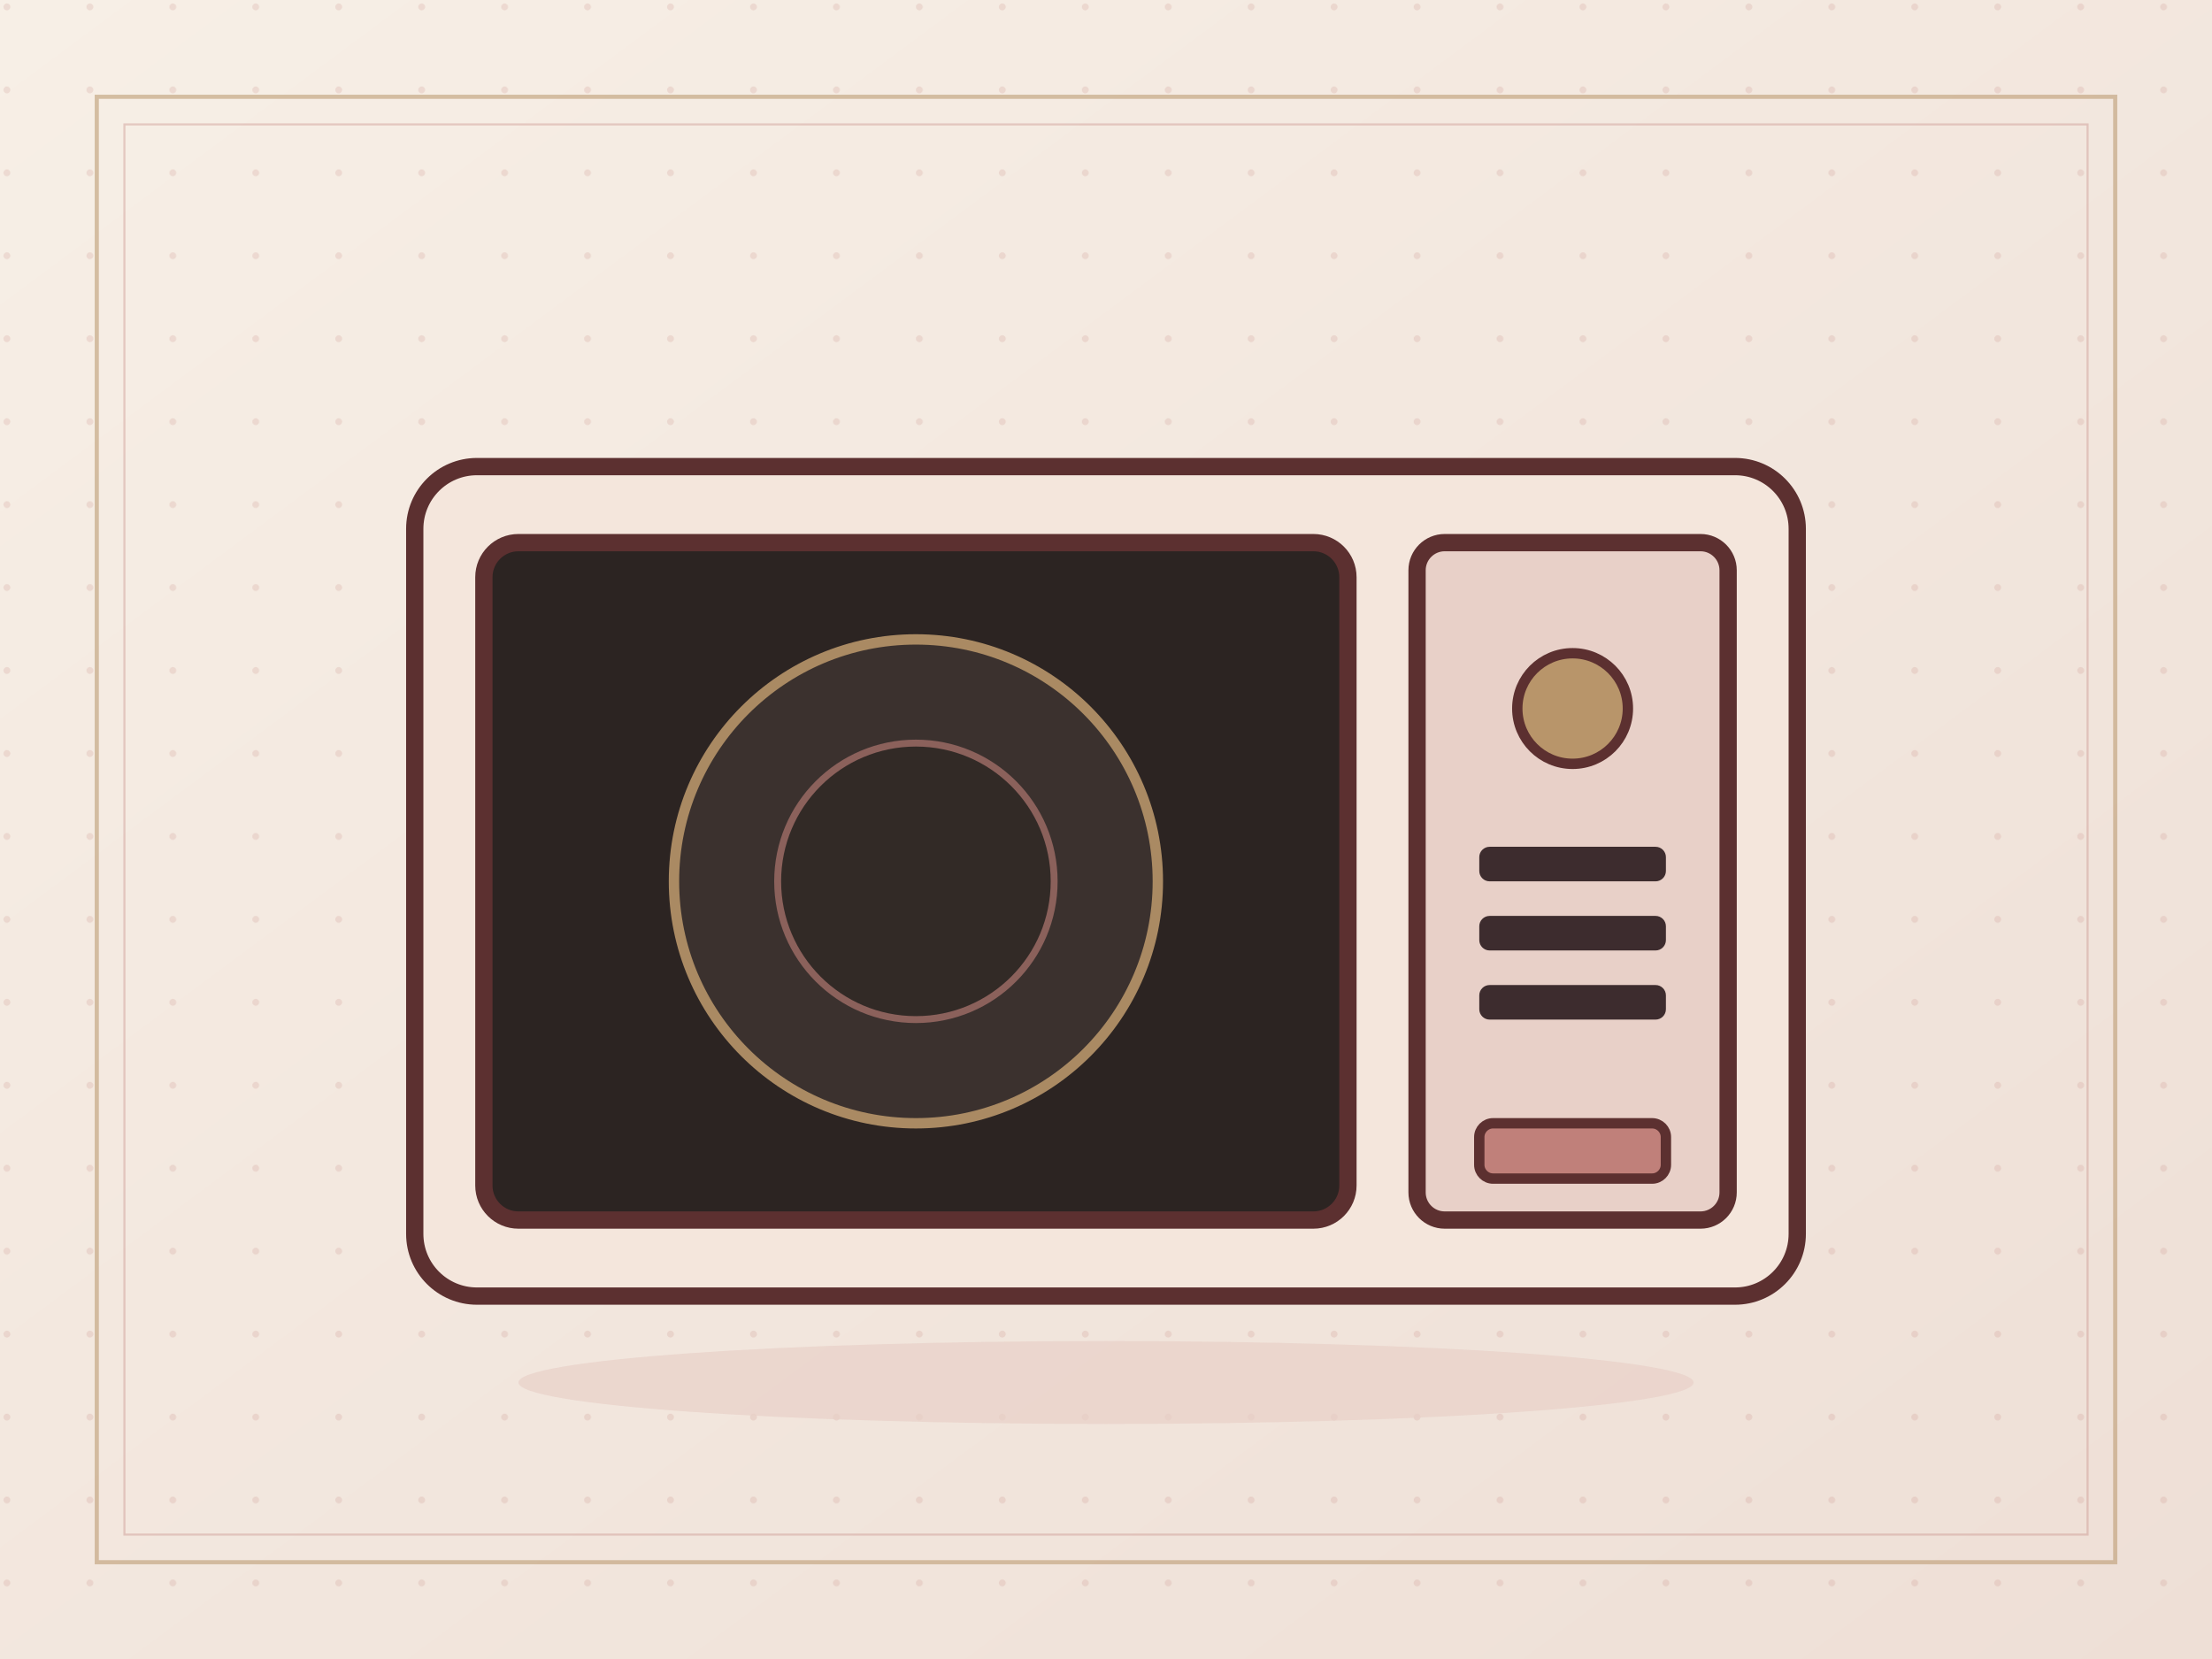
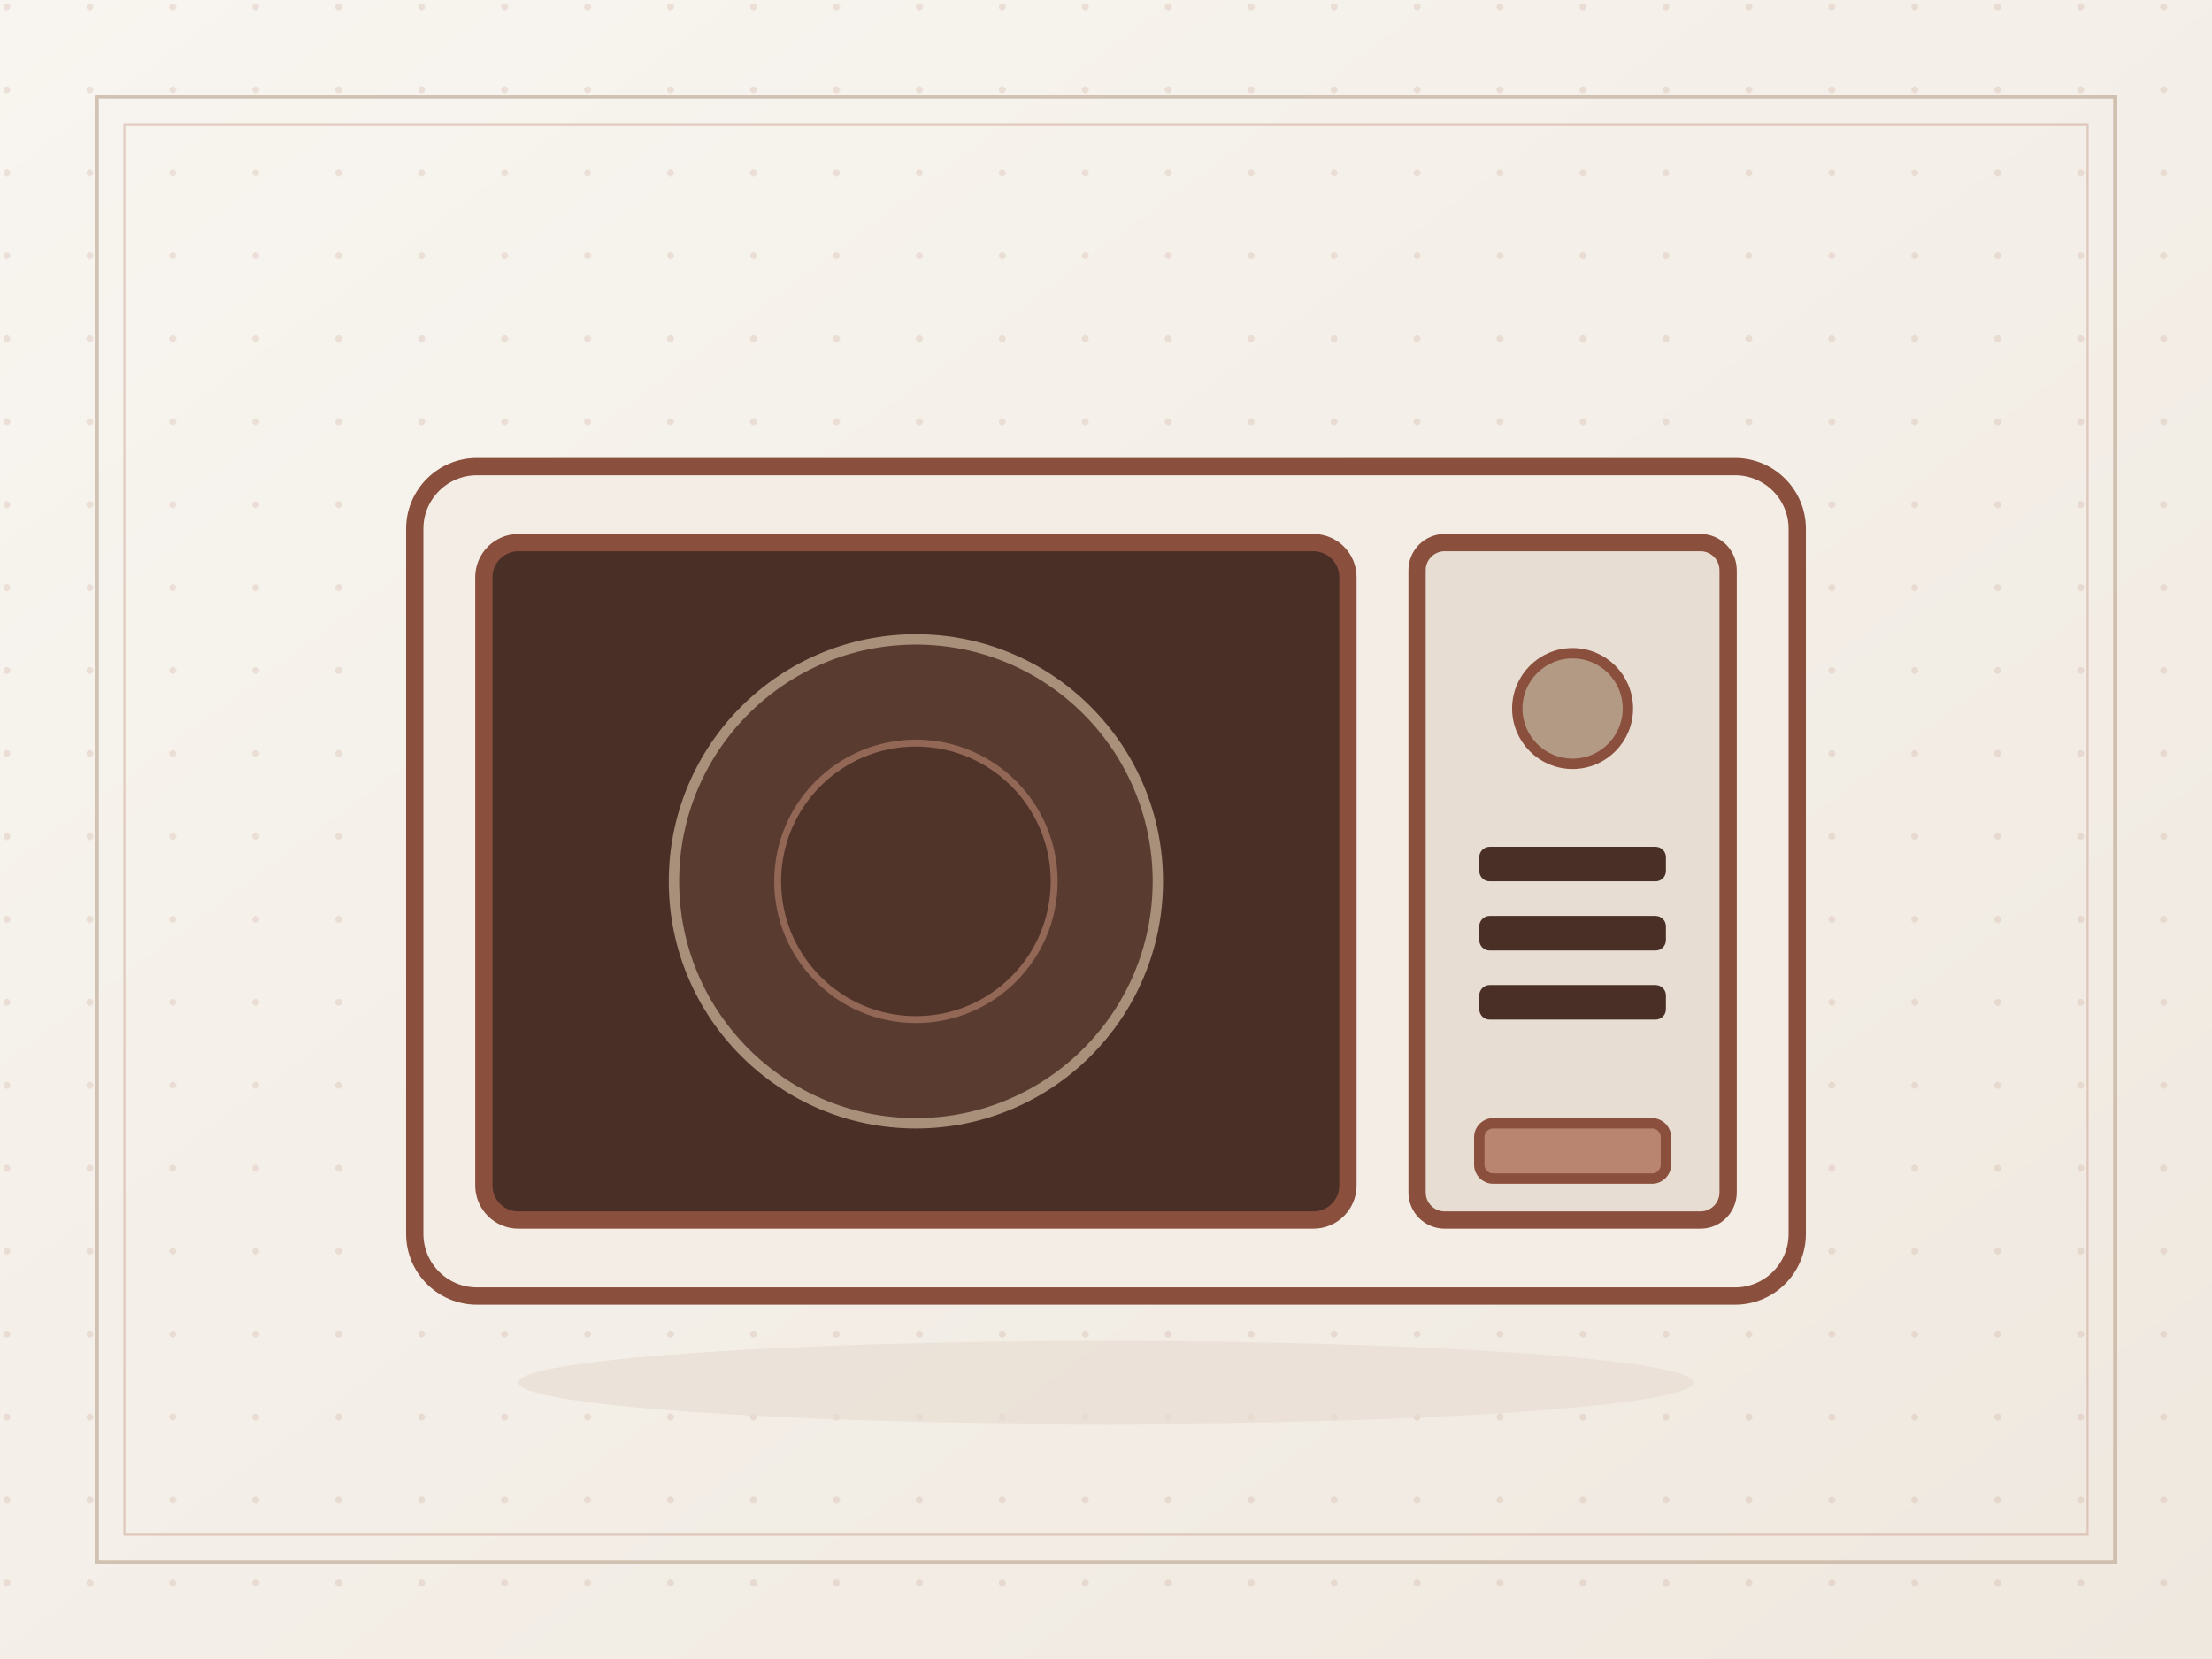
<svg xmlns="http://www.w3.org/2000/svg" viewBox="0 0 640 480" width="640" height="480" role="img">
  <defs>
    <linearGradient id="bg" x1="0" y1="0" x2="1" y2="1">
-       <stop offset="0%" stop-color="#F7EFE6" />
-       <stop offset="100%" stop-color="#EEDFD6" />
+       <stop offset="0%" stop-color="#F8F5F0" />
+       <stop offset="100%" stop-color="#EFE8DF" />
    </linearGradient>
    <pattern id="dots" width="24" height="24" patternUnits="userSpaceOnUse">
-       <circle cx="2" cy="2" r="1" fill="#C0807A" opacity="0.18" />
+       <circle cx="2" cy="2" r="1" fill="#B98470" opacity="0.18" />
    </pattern>
  </defs>
  <rect width="640" height="480" fill="url(#bg)" />
  <rect width="640" height="480" fill="url(#dots)" />
-   <rect x="28" y="28" width="584" height="424" fill="none" stroke="#B8956A" stroke-width="1.2" opacity="0.55" />
-   <rect x="36" y="36" width="568" height="408" fill="none" stroke="#C0807A" stroke-width="0.6" opacity="0.35" />
-   <g transform="translate(320 245)" fill="none" stroke="#5C3030" stroke-width="5" stroke-linecap="round" stroke-linejoin="round">
-     <ellipse cx="0" cy="155" rx="170" ry="12" fill="#E8D0C8" stroke="none" opacity="0.7" />
-     <rect x="-200" y="-110" width="400" height="240" rx="18" fill="#F4E6DC" />
-     <rect x="-180" y="-88" width="250" height="196" rx="10" fill="#2C2422" />
-     <circle cx="-55" cy="10" r="70" fill="#3D3230" stroke="#B8956A" stroke-width="3" opacity="0.9" />
-     <circle cx="-55" cy="10" r="40" fill="#2C2422" stroke="#C0807A" stroke-width="2" opacity="0.6" />
-     <rect x="90" y="-88" width="90" height="196" rx="8" fill="#E8D0C8" />
-     <circle cx="135" cy="-40" r="16" fill="#B8956A" stroke="#5C3030" stroke-width="3" />
-     <rect x="108" y="0" width="54" height="10" rx="3" fill="#3D2C2E" stroke="none" />
-     <rect x="108" y="20" width="54" height="10" rx="3" fill="#3D2C2E" stroke="none" />
-     <rect x="108" y="40" width="54" height="10" rx="3" fill="#3D2C2E" stroke="none" />
-     <rect x="108" y="80" width="54" height="16" rx="4" fill="#C0807A" stroke="#5C3030" stroke-width="3" />
+   <rect x="28" y="28" width="584" height="424" fill="none" stroke="#B39A84" stroke-width="1.2" opacity="0.55" />
+   <rect x="36" y="36" width="568" height="408" fill="none" stroke="#B98470" stroke-width="0.6" opacity="0.35" />
+   <g transform="translate(320 245)" fill="none" stroke="#8A4F3D" stroke-width="5" stroke-linecap="round" stroke-linejoin="round">
+     <ellipse cx="0" cy="155" rx="170" ry="12" fill="#E8DDD3" stroke="none" opacity="0.7" />
+     <rect x="-200" y="-110" width="400" height="240" rx="18" fill="#F3EDE5" />
+     <rect x="-180" y="-88" width="250" height="196" rx="10" fill="#4A2F26" />
+     <circle cx="-55" cy="10" r="70" fill="#5B3C31" stroke="#B39A84" stroke-width="3" opacity="0.9" />
+     <circle cx="-55" cy="10" r="40" fill="#4A2F26" stroke="#B98470" stroke-width="2" opacity="0.6" />
+     <rect x="90" y="-88" width="90" height="196" rx="8" fill="#E8DDD3" />
+     <circle cx="135" cy="-40" r="16" fill="#B39A84" stroke="#8A4F3D" stroke-width="3" />
+     <rect x="108" y="0" width="54" height="10" rx="3" fill="#4A2F26" stroke="none" />
+     <rect x="108" y="20" width="54" height="10" rx="3" fill="#4A2F26" stroke="none" />
+     <rect x="108" y="40" width="54" height="10" rx="3" fill="#4A2F26" stroke="none" />
+     <rect x="108" y="80" width="54" height="16" rx="4" fill="#B98470" stroke="#8A4F3D" stroke-width="3" />
  </g>
</svg>
